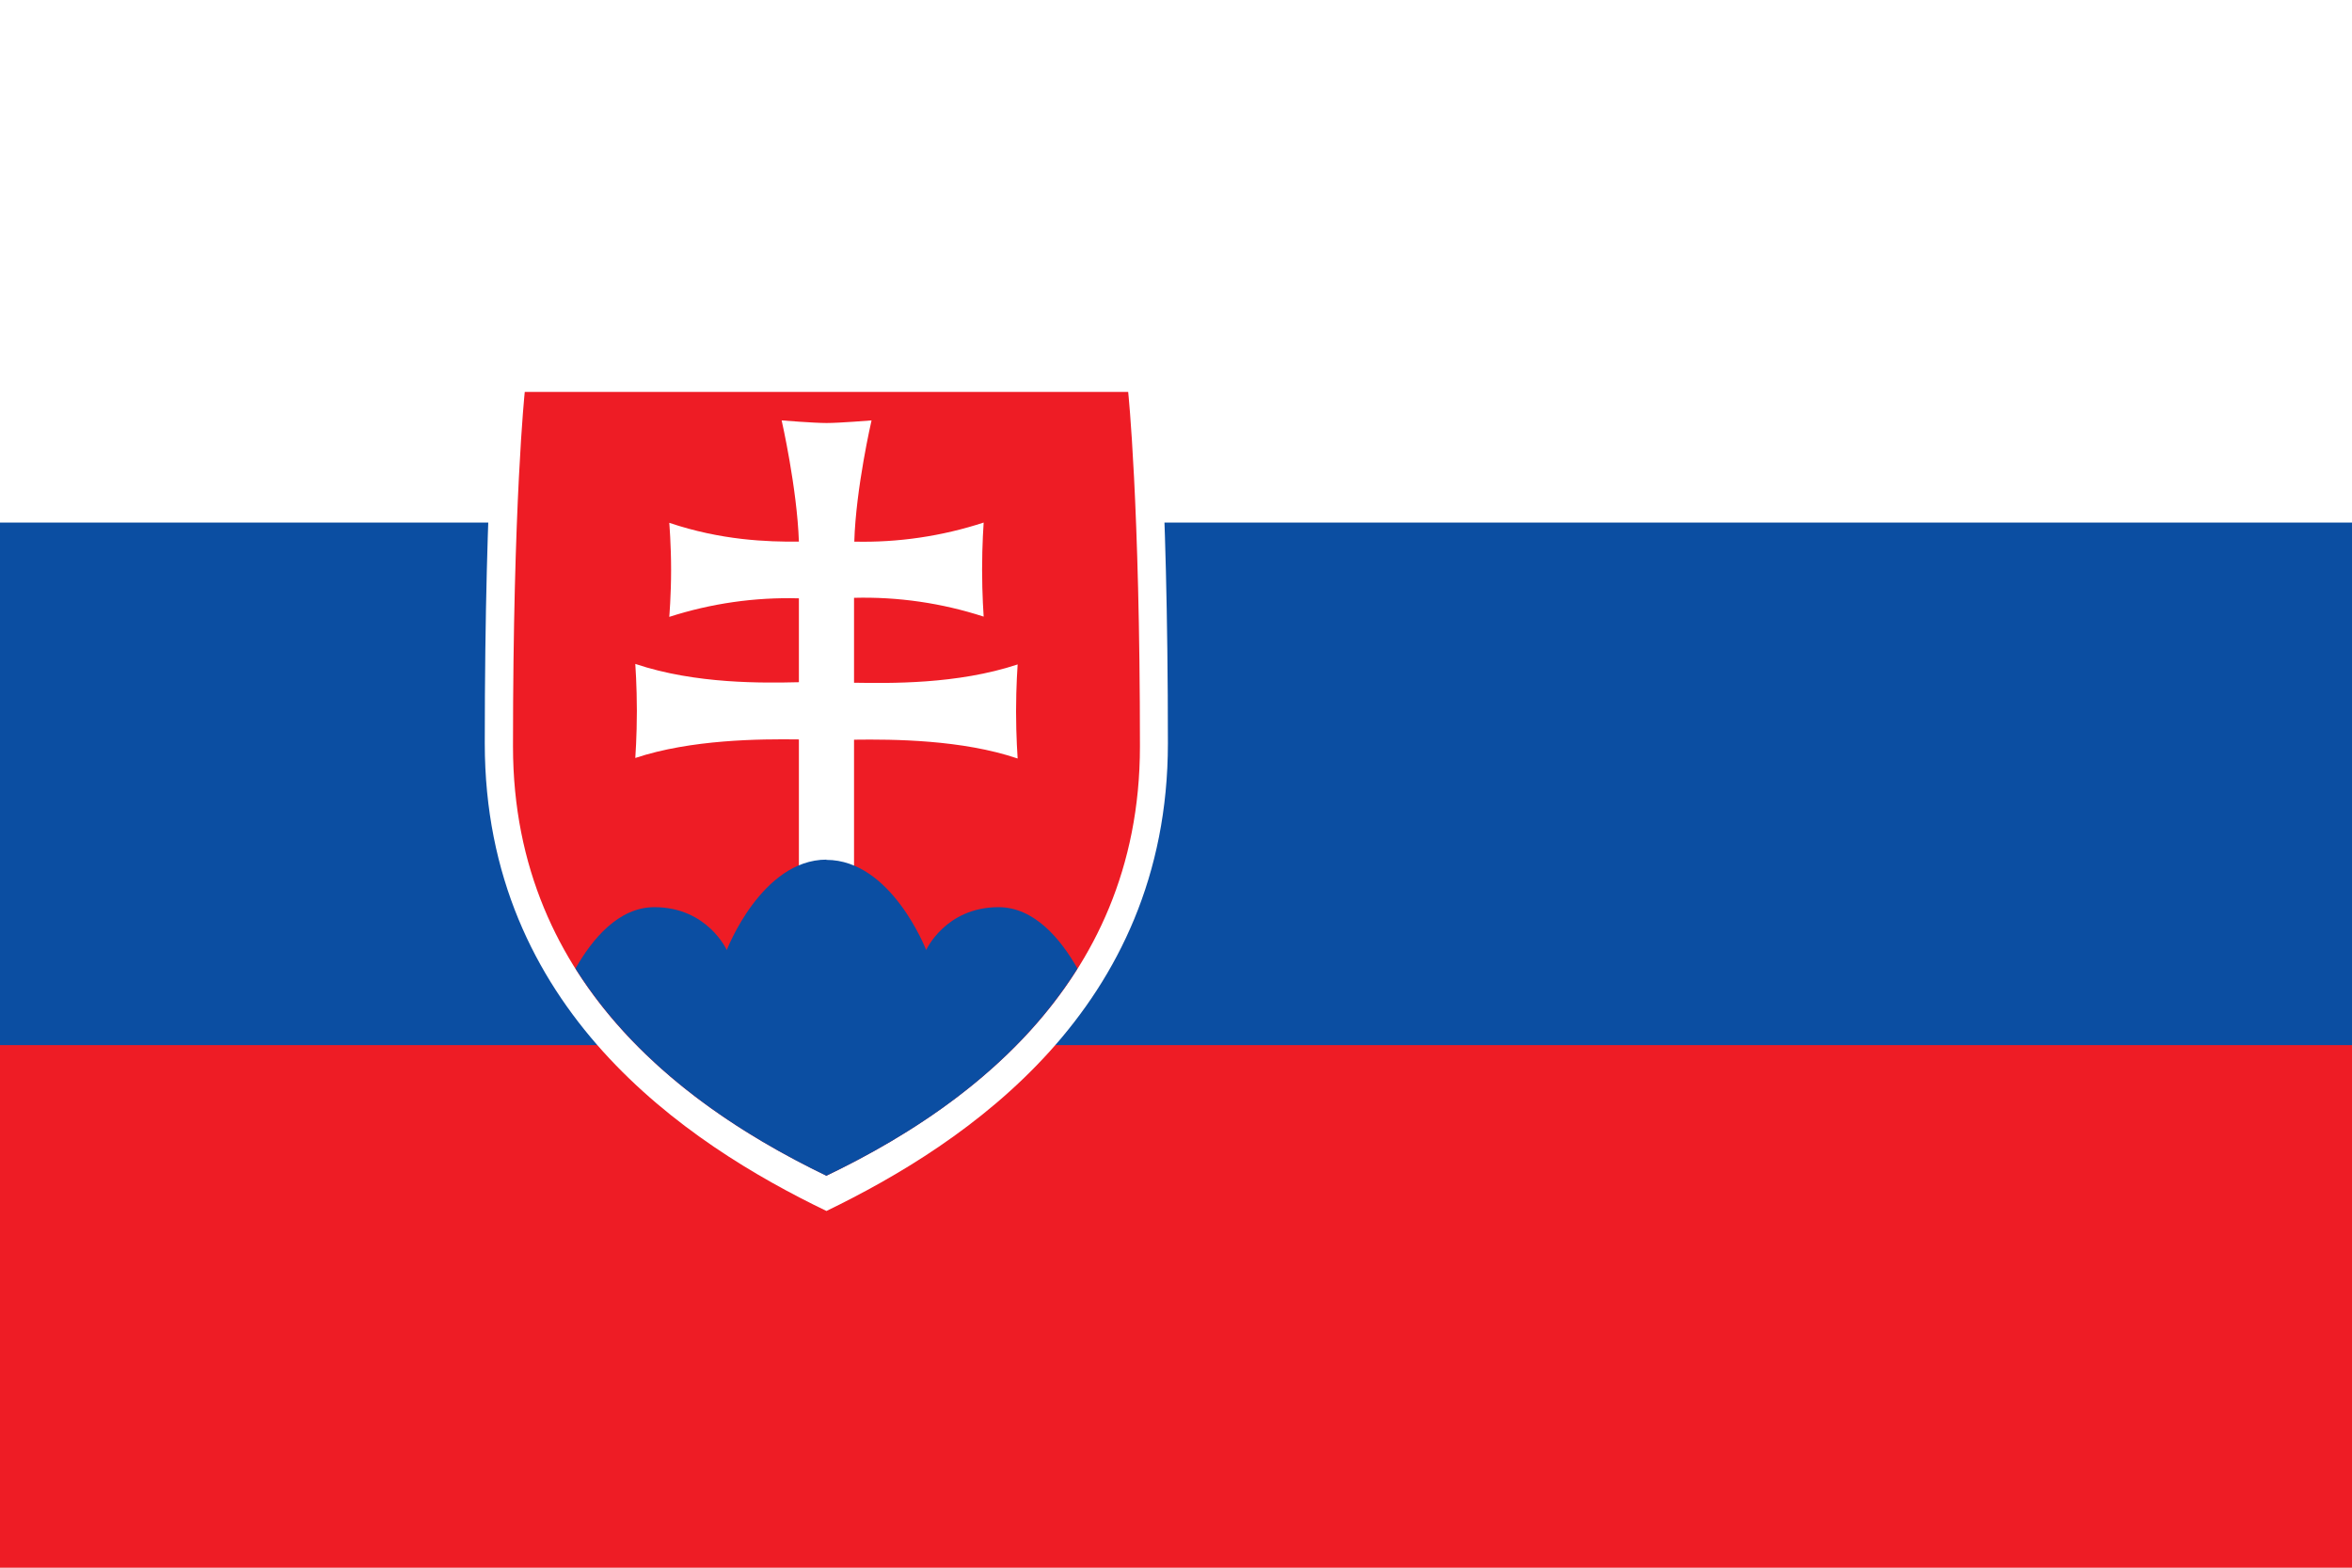
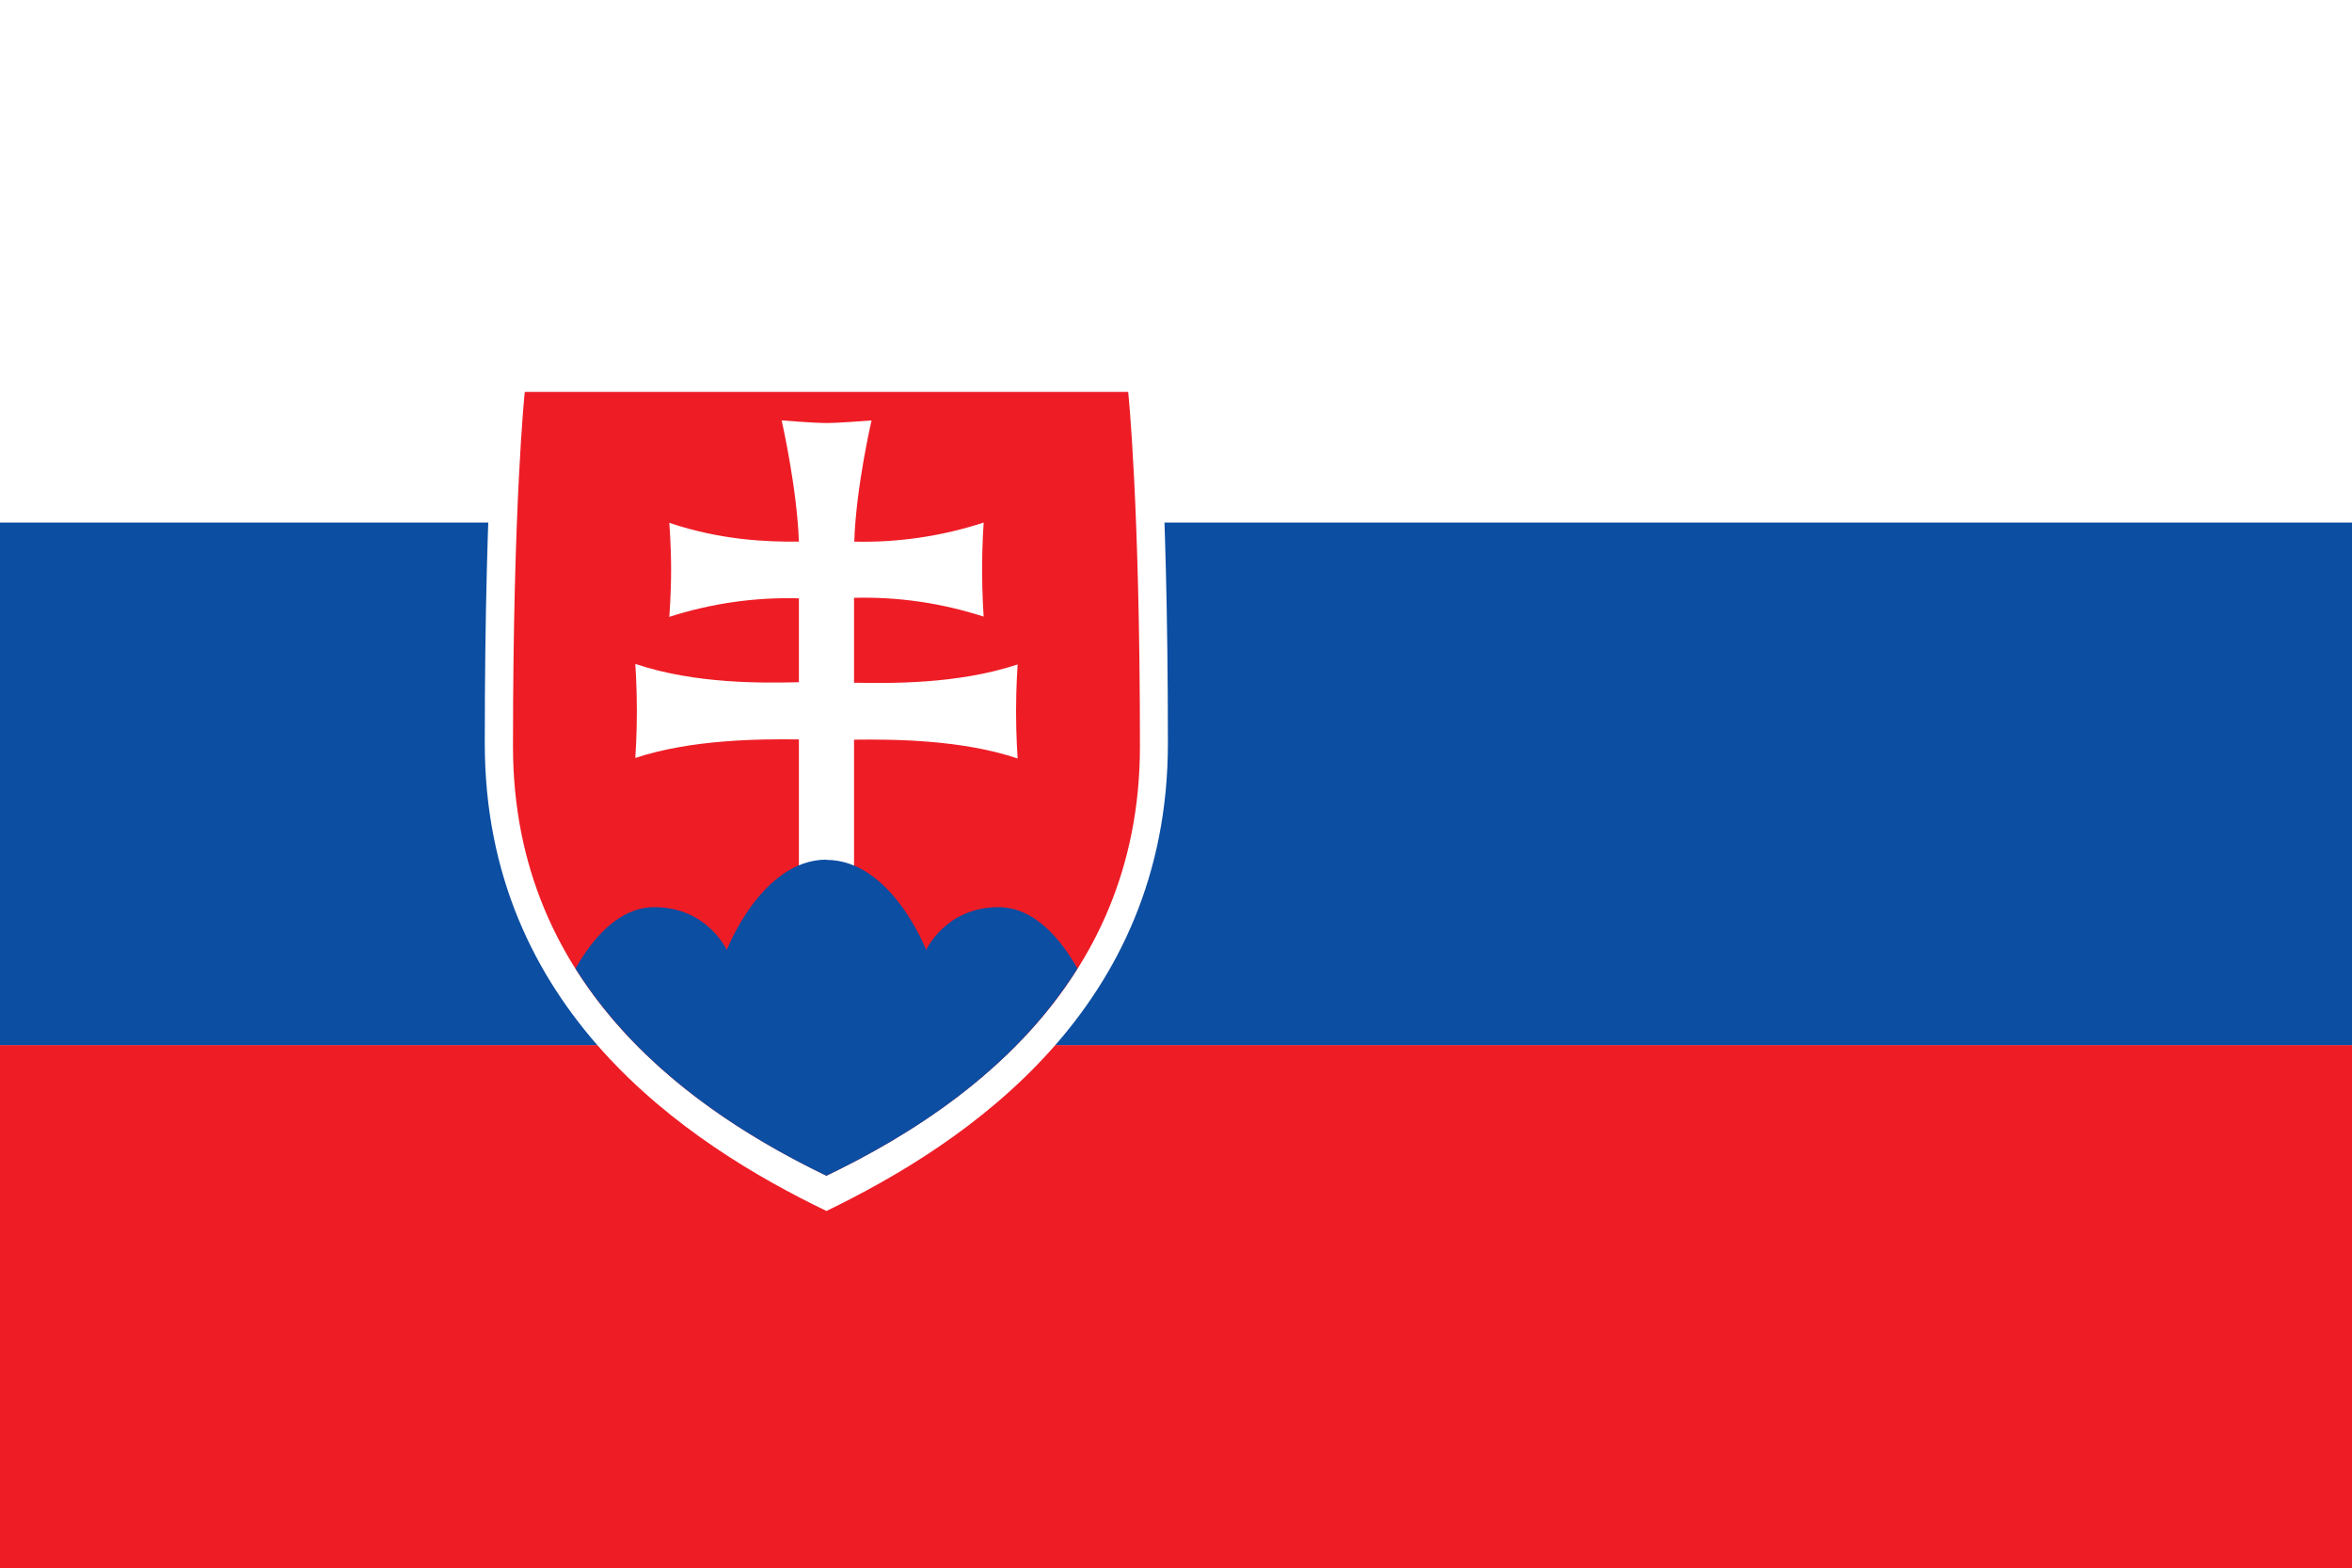
<svg width="900" height="600" viewBox="0 0 9 6">
-   <path fill="#ee1c25" d="M0 0h9v6H0z" />
+   <path fill="#ee1c25" d="M0 04h9v6H0z" />
  <path fill="#0b4ea2" d="M0 0h9v4H0z" />
  <path fill="#fff" d="M0 0h9v2H0z" />
  <path fill="#fff" d="M3.163 4.635c-.538-.259-1.308-.773-1.308-1.79s.05-1.48.05-1.48H4.42s.049.463.049 1.48-.77 1.53-1.307 1.79z" />
  <path fill="#ee1c25" d="M3.163 4.5c-.494-.238-1.2-.71-1.2-1.643S2.008 1.5 2.008 1.5h2.309s.045.424.045 1.357c0 .934-.706 1.405-1.2 1.643z" />
  <path fill="#fff" d="M3.268 2.613c.134.002.394.007.626-.07 0 0-.006.083-.006.18 0 .096.006.18.006.18-.212-.072-.475-.074-.626-.072v.516h-.211V2.83c-.15-.002-.413 0-.626.071 0 0 .006-.083.006-.18 0-.096-.006-.18-.006-.18.232.078.492.073.626.07V2.29a1.481 1.481 0 0 0-.496.071s.007-.083.007-.18c0-.096-.007-.18-.007-.18.199.067.374.073.496.072-.007-.205-.066-.464-.066-.464s.122.01.172.01c.049 0 .172-.01.172-.01s-.06.259-.066.464A1.48 1.48 0 0 0 3.764 2s-.006.083-.006.18c0 .096.006.18.006.18a1.481 1.481 0 0 0-.496-.072v.324z" />
  <path fill="#0b4ea2" d="M3.163 3.29c-.249 0-.382.346-.382.346s-.074-.164-.277-.164c-.137 0-.238.122-.302.235.25.397.648.642.96.793.313-.15.712-.396.961-.793-.064-.113-.165-.235-.302-.235-.203 0-.277.164-.277.164s-.133-.345-.382-.345z" />
</svg>
